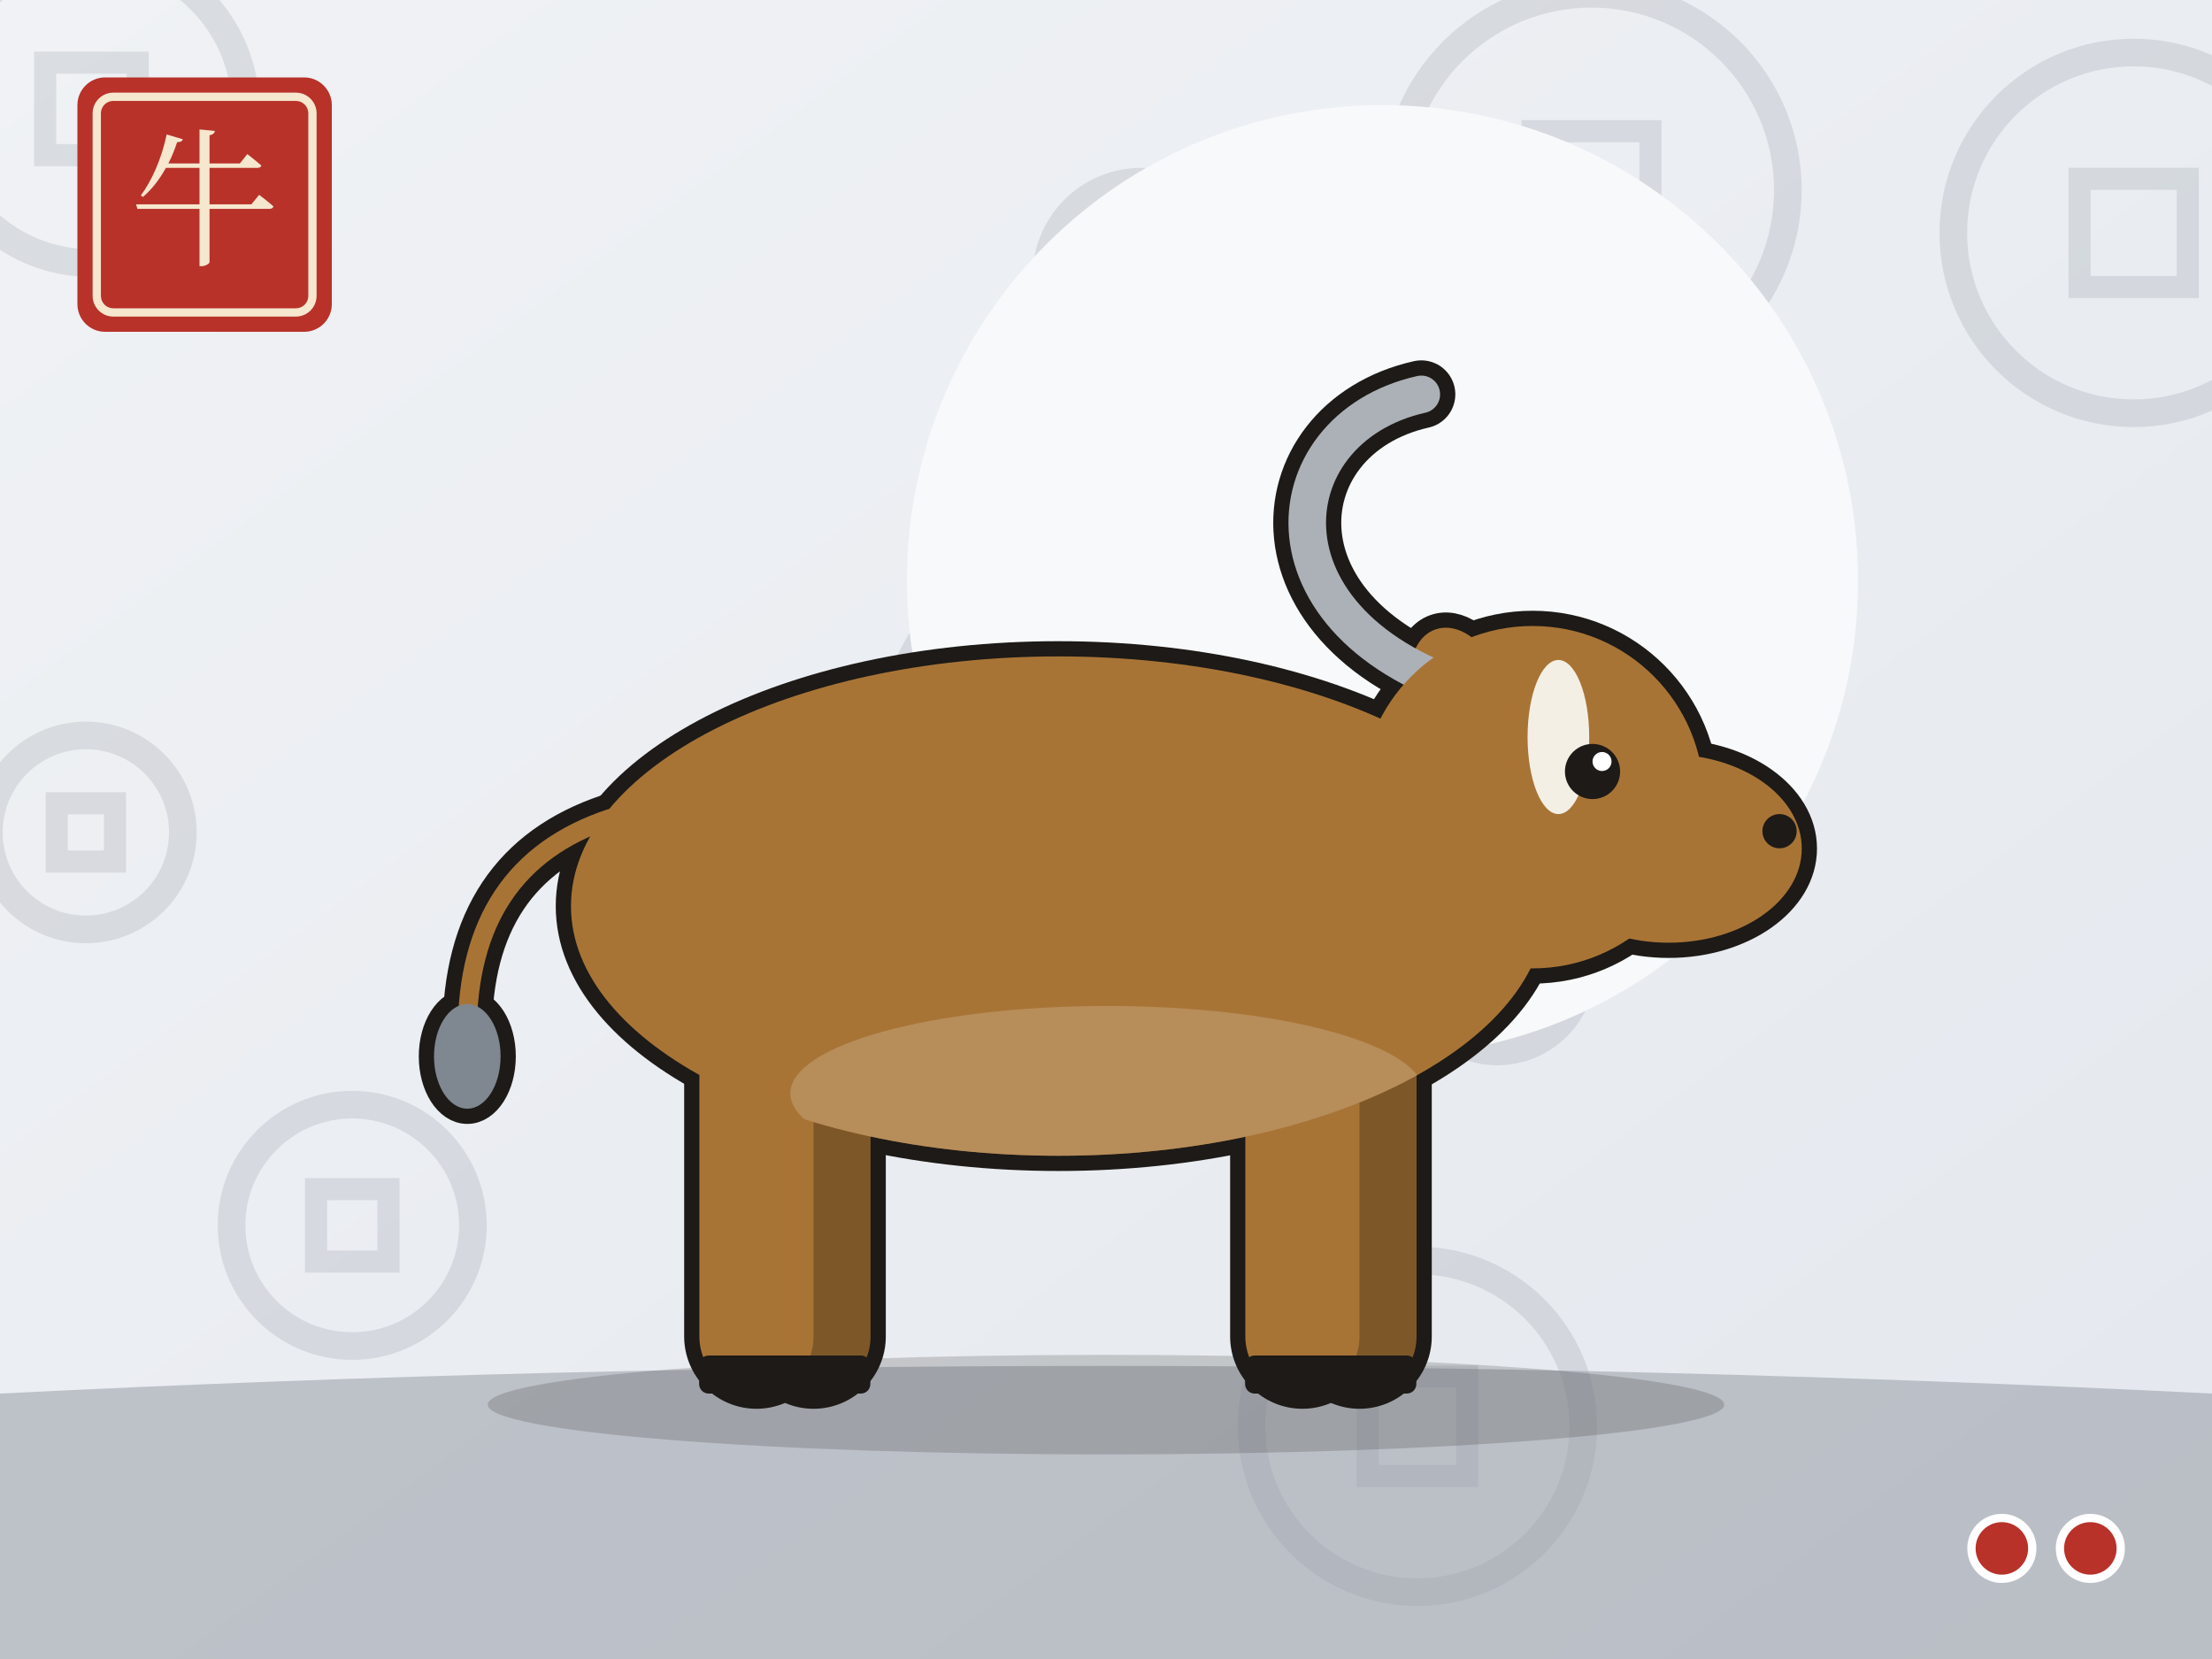
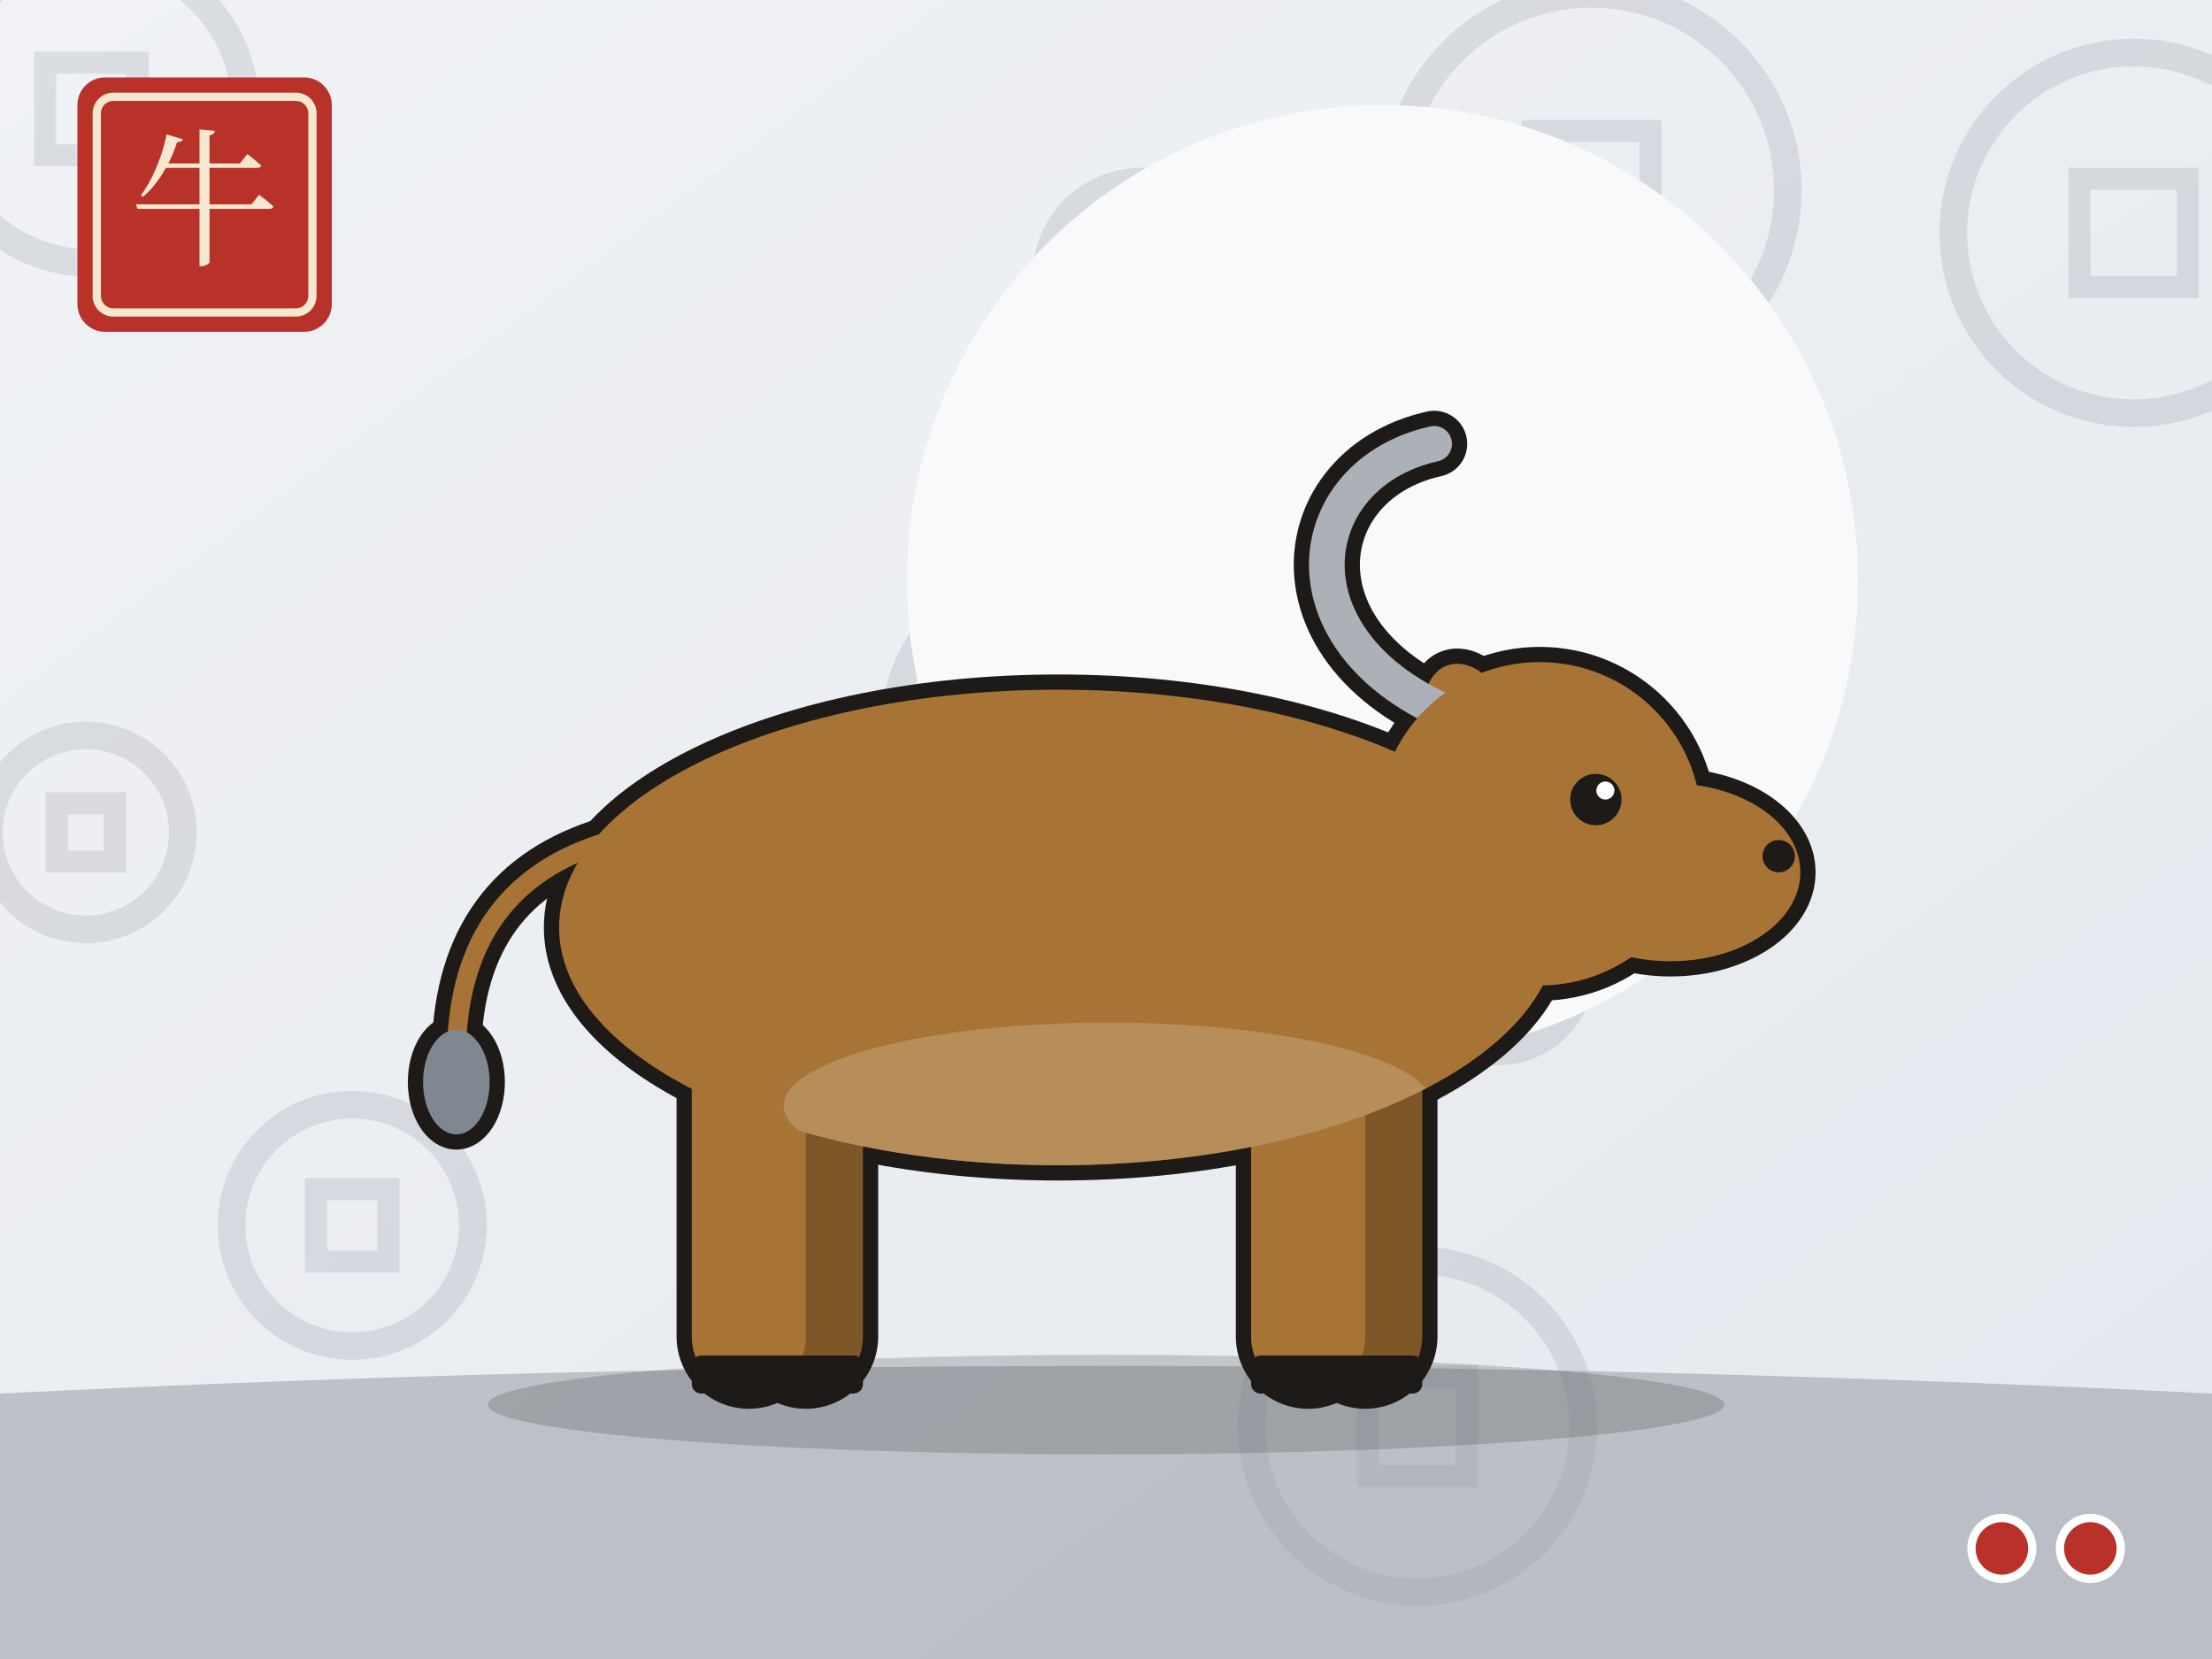
<svg xmlns="http://www.w3.org/2000/svg" viewBox="0 0 400 300" width="400" height="300">
  <defs>
    <linearGradient id="bg-ironplough" x1="0" x2="1" y1="0" y2="1">
      <stop offset="0" stop-color="#f0f2f5" />
      <stop offset="1" stop-color="#e4e8ee" />
    </linearGradient>
  </defs>
  <rect width="400" height="300" fill="url(#bg-ironplough)" />
  <g opacity="0.2">
    <circle cx="385.833" cy="42.113" r="32.612" fill="none" stroke="#83888f" stroke-width="5" />
    <rect x="376.049" y="32.33" width="19.567" height="19.567" fill="none" stroke="#83888f" stroke-width="4" />
    <circle cx="224.141" cy="123.535" r="20.153" fill="none" stroke="#83888f" stroke-width="5" />
    <rect x="218.095" y="117.489" width="12.092" height="12.092" fill="none" stroke="#83888f" stroke-width="4" />
    <circle cx="206.373" cy="49.999" r="17.147" fill="none" stroke="#83888f" stroke-width="5" />
    <rect x="201.228" y="44.855" width="10.288" height="10.288" fill="none" stroke="#83888f" stroke-width="4" />
    <circle cx="192.994" cy="132.74" r="31.346" fill="none" stroke="#83888f" stroke-width="5" />
    <rect x="183.59" y="123.336" width="18.808" height="18.808" fill="none" stroke="#83888f" stroke-width="4" />
    <circle cx="63.694" cy="221.584" r="21.825" fill="none" stroke="#83888f" stroke-width="5" />
    <rect x="57.147" y="215.036" width="13.095" height="13.095" fill="none" stroke="#83888f" stroke-width="4" />
    <circle cx="256.311" cy="257.927" r="29.99" fill="none" stroke="#83888f" stroke-width="5" />
    <rect x="247.314" y="248.931" width="17.994" height="17.994" fill="none" stroke="#83888f" stroke-width="4" />
    <circle cx="212.668" cy="166.695" r="29.402" fill="none" stroke="#83888f" stroke-width="5" />
    <rect x="203.848" y="157.874" width="17.641" height="17.641" fill="none" stroke="#83888f" stroke-width="4" />
    <circle cx="16.532" cy="19.691" r="27.883" fill="none" stroke="#83888f" stroke-width="5" />
    <rect x="8.167" y="11.326" width="16.73" height="16.73" fill="none" stroke="#83888f" stroke-width="4" />
    <circle cx="287.804" cy="34.371" r="35.496" fill="none" stroke="#83888f" stroke-width="5" />
    <rect x="277.156" y="23.722" width="21.298" height="21.298" fill="none" stroke="#83888f" stroke-width="4" />
    <circle cx="15.527" cy="150.526" r="17.539" fill="none" stroke="#83888f" stroke-width="5" />
    <rect x="10.265" y="145.264" width="10.523" height="10.523" fill="none" stroke="#83888f" stroke-width="4" />
    <circle cx="307.078" cy="70.363" r="15.473" fill="none" stroke="#83888f" stroke-width="5" />
    <rect x="302.436" y="65.721" width="9.284" height="9.284" fill="none" stroke="#83888f" stroke-width="4" />
    <circle cx="270.754" cy="174.811" r="15.323" fill="none" stroke="#83888f" stroke-width="5" />
    <rect x="266.157" y="170.214" width="9.194" height="9.194" fill="none" stroke="#83888f" stroke-width="4" />
  </g>
  <circle cx="250" cy="105" r="86" fill="#f7f9fa" />
  <path d="M0 252 Q200 242 400 252 L400 300 L0 300 Z" fill="#979da5" opacity="0.55" />
  <ellipse cx="200" cy="254" rx="111.8" ry="9" fill="#1d1a17" opacity="0.18" />
  <g transform="translate(200 252) scale(0.86) translate(-200 -252)">
-     <path d="M95.7 131.1 Q65.7 141.1 65.7 176.1" fill="none" stroke="#1d1a17" stroke-width="10.4" stroke-linecap="round" stroke-linejoin="round" />
-     <ellipse cx="65.7" cy="181.1" rx="7" ry="11" fill="#1d1a17" stroke="#1d1a17" stroke-width="6.4" stroke-linejoin="round" />
-     <path d="M138.5 160 L138.5 240" fill="none" stroke="#1d1a17" stroke-width="30.4" stroke-linecap="round" stroke-linejoin="round" />
-     <path d="M253.3 160 L253.3 240" fill="none" stroke="#1d1a17" stroke-width="30.4" stroke-linecap="round" stroke-linejoin="round" />
-     <ellipse cx="190" cy="149.5" rx="102.5" ry="52.5" fill="#1d1a17" stroke="#1d1a17" stroke-width="6.4" stroke-linejoin="round" />
-     <path d="M236.1 144.3 L282.5 133.8" fill="none" stroke="#1d1a17" stroke-width="60.4" stroke-linecap="round" stroke-linejoin="round" />
-     <ellipse cx="273.5" cy="103.2" rx="9" ry="12.6" transform="rotate(-20 273.5 103.2)" fill="#1d1a17" stroke="#1d1a17" stroke-width="6.4" stroke-linejoin="round" />
-     <path d="M280.7 105.6 C230.3 92.4 233.9 49.2 266.3 41.9" fill="none" stroke="#1d1a17" stroke-width="14.3" stroke-linecap="round" stroke-linejoin="round" />
-     <ellipse cx="289.7" cy="126.6" rx="36" ry="36" fill="#1d1a17" stroke="#1d1a17" stroke-width="6.4" stroke-linejoin="round" />
-     <ellipse cx="318.3" cy="137.4" rx="28" ry="19.8" fill="#1d1a17" stroke="#1d1a17" stroke-width="6.4" stroke-linejoin="round" />
-     <path d="M126.5 160 L126.5 240" fill="none" stroke="#1d1a17" stroke-width="30.4" stroke-linecap="round" stroke-linejoin="round" />
-     <path d="M241.3 160 L241.3 240" fill="none" stroke="#1d1a17" stroke-width="30.4" stroke-linecap="round" stroke-linejoin="round" />
-     <path d="M95.7 131.1 Q65.7 141.1 65.7 176.1" fill="none" stroke="#a87436" stroke-width="4" stroke-linecap="round" stroke-linejoin="round" />
-     <ellipse cx="65.7" cy="181.1" rx="7" ry="11" fill="#7f8790" />
-     <path d="M138.5 160 L138.5 240" fill="none" stroke="#7e5729" stroke-width="24" stroke-linecap="round" stroke-linejoin="round" />
-     <path d="M253.3 160 L253.3 240" fill="none" stroke="#7e5729" stroke-width="24" stroke-linecap="round" stroke-linejoin="round" />
-     <ellipse cx="190" cy="149.5" rx="102.5" ry="52.5" fill="#a87436" />
-     <path d="M236.1 144.3 L282.5 133.8" fill="none" stroke="#a87436" stroke-width="54" stroke-linecap="round" stroke-linejoin="round" />
-     <ellipse cx="273.5" cy="103.2" rx="9" ry="12.6" transform="rotate(-20 273.5 103.2)" fill="#a87436" />
-     <path d="M280.7 105.6 C230.3 92.4 233.9 49.2 266.3 41.9" fill="none" stroke="#acb1b7" stroke-width="7.9" stroke-linecap="round" stroke-linejoin="round" />
-     <ellipse cx="289.7" cy="126.6" rx="36" ry="36" fill="#a87436" />
-     <ellipse cx="318.3" cy="137.4" rx="28" ry="19.8" fill="#a87436" />
-     <path d="M126.5 160 L126.5 240" fill="none" stroke="#a87436" stroke-width="24" stroke-linecap="round" stroke-linejoin="round" />
-     <path d="M241.3 160 L241.3 240" fill="none" stroke="#a87436" stroke-width="24" stroke-linecap="round" stroke-linejoin="round" />
-     <rect x="126.45" y="244" width="24" height="8" rx="2" fill="#1d1a17" />
-     <rect x="241.25" y="244" width="24" height="8" rx="2" fill="#1d1a17" />
-     <rect x="114.45" y="244" width="24" height="8" rx="2" fill="#1d1a17" />
-     <rect x="229.25" y="244" width="24" height="8" rx="2" fill="#1d1a17" />
+     <path d="M93.4 136.5 Q63.4 146.5 63.4 181.5" fill="none" stroke="#1d1a17" stroke-width="10.4" stroke-linecap="round" stroke-linejoin="round" />
+     <ellipse cx="63.4" cy="186.5" rx="7" ry="11" fill="#1d1a17" stroke="#1d1a17" stroke-width="6.4" stroke-linejoin="round" />
+     <path d="M136.9 164 L136.9 240" fill="none" stroke="#1d1a17" stroke-width="30.4" stroke-linecap="round" stroke-linejoin="round" />
+     <path d="M254.5 164 L254.5 240" fill="none" stroke="#1d1a17" stroke-width="30.4" stroke-linecap="round" stroke-linejoin="round" />
+     <ellipse cx="190" cy="154" rx="105" ry="50" fill="#1d1a17" stroke="#1d1a17" stroke-width="6.4" stroke-linejoin="round" />
+     <path d="M237.3 149 L284.3 139" fill="none" stroke="#1d1a17" stroke-width="57.4" stroke-linecap="round" stroke-linejoin="round" />
+     <ellipse cx="275.8" cy="110.1" rx="8.5" ry="11.9" transform="rotate(-20 275.8 110.1)" fill="#1d1a17" stroke="#1d1a17" stroke-width="6.4" stroke-linejoin="round" />
+     <path d="M282.7 112.7 C235.1 99.9 238.5 59.1 269 52.3" fill="none" stroke="#1d1a17" stroke-width="13.9" stroke-linecap="round" stroke-linejoin="round" />
+     <ellipse cx="291.2" cy="132.2" rx="34" ry="34" fill="#1d1a17" stroke="#1d1a17" stroke-width="6.4" stroke-linejoin="round" />
+     <ellipse cx="318.7" cy="142.4" rx="27.3" ry="18.7" fill="#1d1a17" stroke="#1d1a17" stroke-width="6.4" stroke-linejoin="round" />
+     <path d="M124.9 164 L124.9 240" fill="none" stroke="#1d1a17" stroke-width="30.4" stroke-linecap="round" stroke-linejoin="round" />
+     <path d="M242.5 164 L242.5 240" fill="none" stroke="#1d1a17" stroke-width="30.4" stroke-linecap="round" stroke-linejoin="round" />
+     <path d="M93.4 136.5 Q63.4 146.5 63.4 181.5" fill="none" stroke="#a87436" stroke-width="4" stroke-linecap="round" stroke-linejoin="round" />
+     <ellipse cx="63.4" cy="186.5" rx="7" ry="11" fill="#7f8790" />
+     <path d="M136.9 164 L136.9 240" fill="none" stroke="#7e5729" stroke-width="24" stroke-linecap="round" stroke-linejoin="round" />
+     <path d="M254.5 164 L254.5 240" fill="none" stroke="#7e5729" stroke-width="24" stroke-linecap="round" stroke-linejoin="round" />
+     <ellipse cx="190" cy="154" rx="105" ry="50" fill="#a87436" />
+     <path d="M237.3 149 L284.3 139" fill="none" stroke="#a87436" stroke-width="51" stroke-linecap="round" stroke-linejoin="round" />
+     <ellipse cx="275.8" cy="110.1" rx="8.5" ry="11.9" transform="rotate(-20 275.8 110.1)" fill="#a87436" />
+     <path d="M282.7 112.7 C235.1 99.9 238.5 59.1 269 52.3" fill="none" stroke="#acb1b7" stroke-width="7.5" stroke-linecap="round" stroke-linejoin="round" />
+     <ellipse cx="291.2" cy="132.2" rx="34" ry="34" fill="#a87436" />
+     <ellipse cx="318.7" cy="142.4" rx="27.3" ry="18.7" fill="#a87436" />
+     <path d="M124.9 164 L124.9 240" fill="none" stroke="#a87436" stroke-width="24" stroke-linecap="round" stroke-linejoin="round" />
+     <path d="M242.5 164 L242.5 240" fill="none" stroke="#a87436" stroke-width="24" stroke-linecap="round" stroke-linejoin="round" />
+     <rect x="124.9" y="244" width="24" height="8" rx="2" fill="#1d1a17" />
+     <rect x="242.5" y="244" width="24" height="8" rx="2" fill="#1d1a17" />
+     <rect x="112.9" y="244" width="24" height="8" rx="2" fill="#1d1a17" />
+     <rect x="230.5" y="244" width="24" height="8" rx="2" fill="#1d1a17" />
    <defs>
      <clipPath id="ironplough-clip">
-         <path d="M95.7 131.1 Q65.7 141.1 65.7 176.1" fill="none" stroke="#a87436" stroke-width="4" stroke-linecap="round" stroke-linejoin="round" />
-         <ellipse cx="65.7" cy="181.1" rx="7" ry="11" fill="#7f8790" />
-         <path d="M138.5 160 L138.5 240" fill="none" stroke="#7e5729" stroke-width="24" stroke-linecap="round" stroke-linejoin="round" />
-         <path d="M253.3 160 L253.3 240" fill="none" stroke="#7e5729" stroke-width="24" stroke-linecap="round" stroke-linejoin="round" />
-         <ellipse cx="190" cy="149.5" rx="102.5" ry="52.5" fill="#a87436" />
-         <path d="M236.1 144.3 L282.5 133.8" fill="none" stroke="#a87436" stroke-width="54" stroke-linecap="round" stroke-linejoin="round" />
-         <ellipse cx="273.5" cy="103.2" rx="9" ry="12.6" transform="rotate(-20 273.5 103.2)" fill="#a87436" />
-         <path d="M280.7 105.6 C230.3 92.4 233.9 49.2 266.3 41.9" fill="none" stroke="#acb1b7" stroke-width="7.9" stroke-linecap="round" stroke-linejoin="round" />
-         <ellipse cx="289.7" cy="126.6" rx="36" ry="36" fill="#a87436" />
-         <ellipse cx="318.3" cy="137.4" rx="28" ry="19.8" fill="#a87436" />
-         <path d="M126.5 160 L126.5 240" fill="none" stroke="#a87436" stroke-width="24" stroke-linecap="round" stroke-linejoin="round" />
-         <path d="M241.3 160 L241.3 240" fill="none" stroke="#a87436" stroke-width="24" stroke-linecap="round" stroke-linejoin="round" />
+         <path d="M93.4 136.5 Q63.4 146.5 63.4 181.5" fill="none" stroke="#a87436" stroke-width="4" stroke-linecap="round" stroke-linejoin="round" />
+         <ellipse cx="63.4" cy="186.5" rx="7" ry="11" fill="#7f8790" />
+         <path d="M136.9 164 L136.9 240" fill="none" stroke="#7e5729" stroke-width="24" stroke-linecap="round" stroke-linejoin="round" />
+         <path d="M254.5 164 L254.5 240" fill="none" stroke="#7e5729" stroke-width="24" stroke-linecap="round" stroke-linejoin="round" />
+         <ellipse cx="190" cy="154" rx="105" ry="50" fill="#a87436" />
+         <path d="M237.3 149 L284.3 139" fill="none" stroke="#a87436" stroke-width="51" stroke-linecap="round" stroke-linejoin="round" />
+         <ellipse cx="275.8" cy="110.1" rx="8.5" ry="11.9" transform="rotate(-20 275.8 110.1)" fill="#a87436" />
+         <path d="M282.7 112.7 C235.1 99.9 238.5 59.1 269 52.3" fill="none" stroke="#acb1b7" stroke-width="7.5" stroke-linecap="round" stroke-linejoin="round" />
+         <ellipse cx="291.2" cy="132.2" rx="34" ry="34" fill="#a87436" />
+         <ellipse cx="318.7" cy="142.4" rx="27.3" ry="18.7" fill="#a87436" />
+         <path d="M124.9 164 L124.9 240" fill="none" stroke="#a87436" stroke-width="24" stroke-linecap="round" stroke-linejoin="round" />
+         <path d="M242.5 164 L242.5 240" fill="none" stroke="#a87436" stroke-width="24" stroke-linecap="round" stroke-linejoin="round" />
      </clipPath>
    </defs>
    <g clip-path="url(#ironplough-clip)">
-       <ellipse cx="295.125" cy="113.95" rx="6.48" ry="16.2" fill="#f4efe4" />
-       <ellipse cx="200.25" cy="188.875" rx="66.625" ry="18.375" fill="#c29e72" opacity="0.6" />
+       <ellipse cx="200.5" cy="191.5" rx="68.25" ry="17.5" fill="#c29e72" opacity="0.6" />
    </g>
-     <circle cx="302.3" cy="121.2" r="5.8" fill="#1d1a17" />
-     <circle cx="304.3" cy="119.1" r="2" fill="#fff" />
-     <circle cx="341.625" cy="133.75" r="3.6" fill="#1d1a17" />
+     <circle cx="303" cy="127.1" r="5.4" fill="#1d1a17" />
+     <circle cx="305" cy="125.2" r="1.9" fill="#fff" />
+     <circle cx="341.45" cy="139" r="3.4" fill="#1d1a17" />
  </g>
  <g transform="translate(14 14)">
    <rect width="46" height="46" rx="5" fill="#b8322a" />
    <rect x="3.5" y="3.5" width="39" height="39" rx="3" fill="none" stroke="#f6e7cf" stroke-width="1.5" />
    <text x="23" y="32" text-anchor="middle" font-size="27" font-family="'Noto Serif CJK SC','Noto Serif SC','Songti SC','SimSun',serif" fill="#f6e7cf">牛</text>
  </g>
  <circle cx="378" cy="280" r="5.5" fill="#b8322a" stroke="#fff" stroke-width="1.5" />
  <circle cx="362" cy="280" r="5.5" fill="#b8322a" stroke="#fff" stroke-width="1.5" />
</svg>
